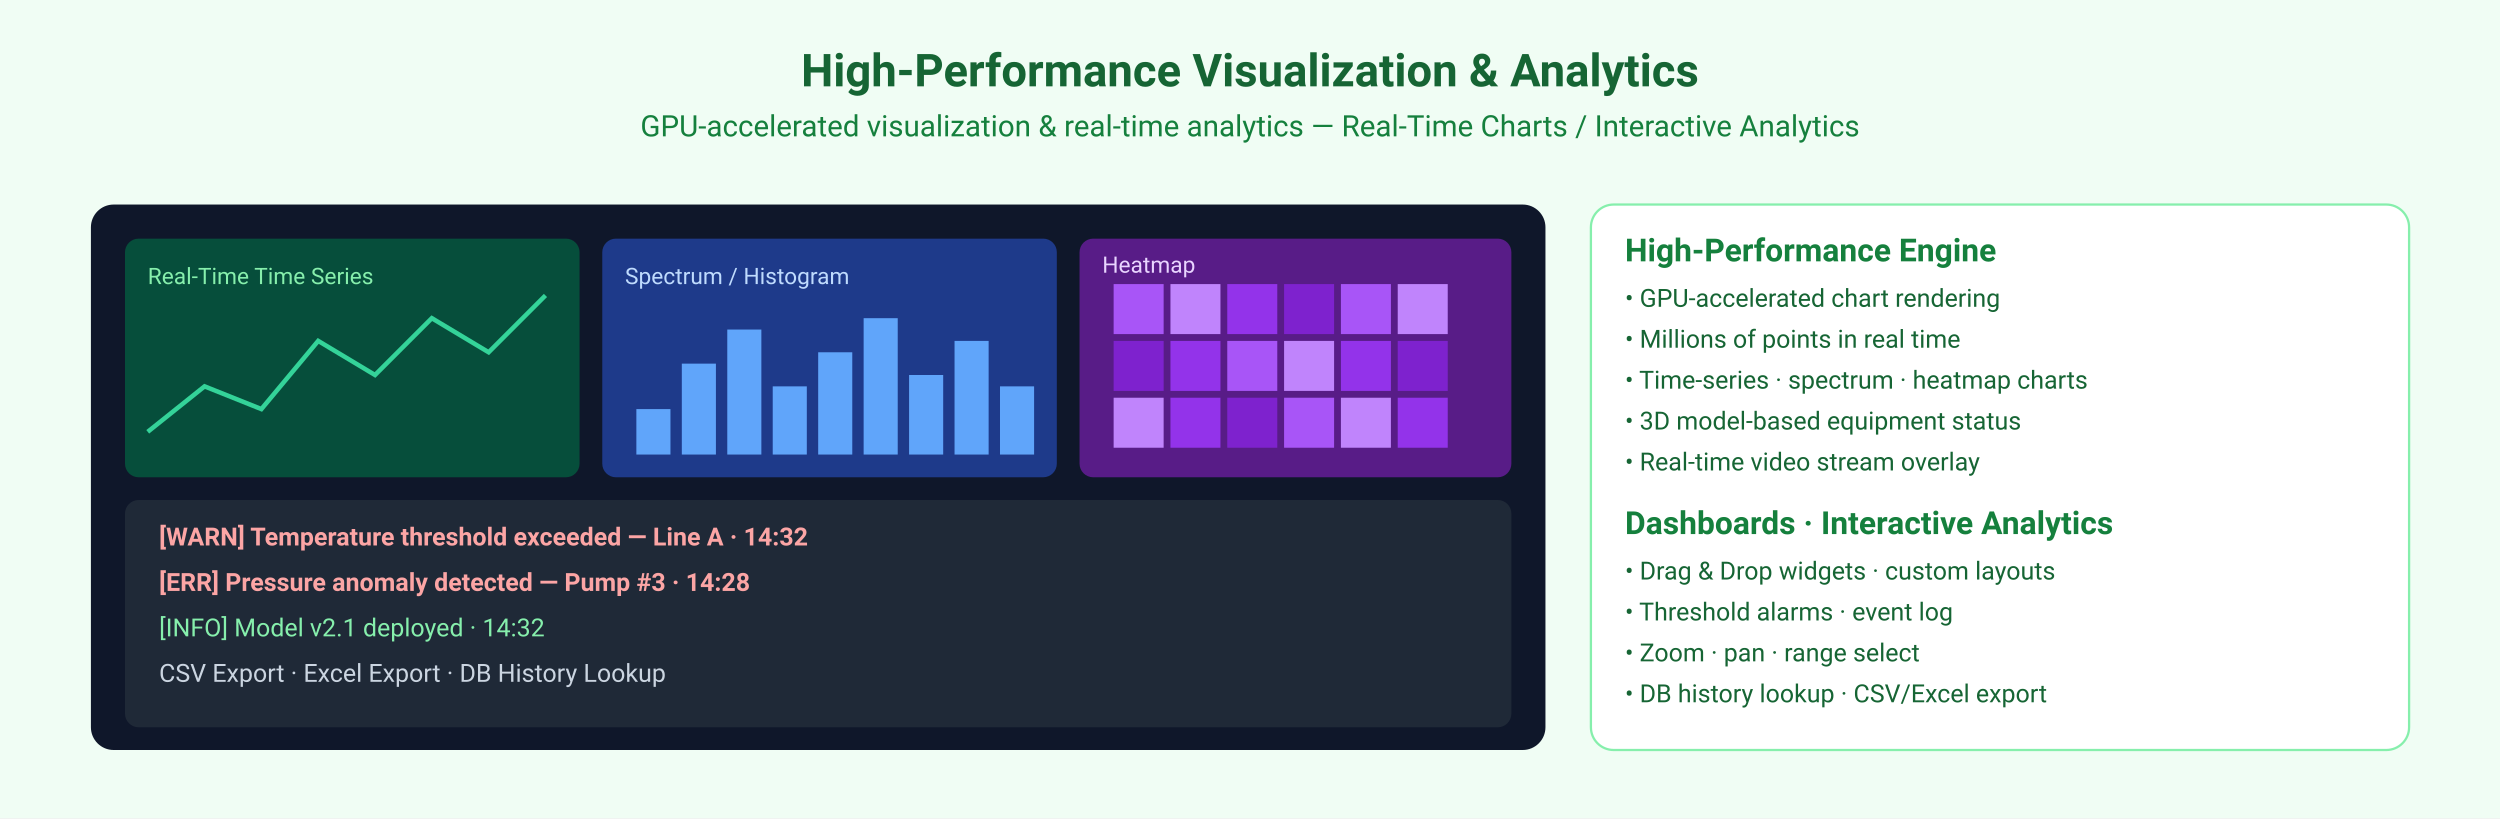
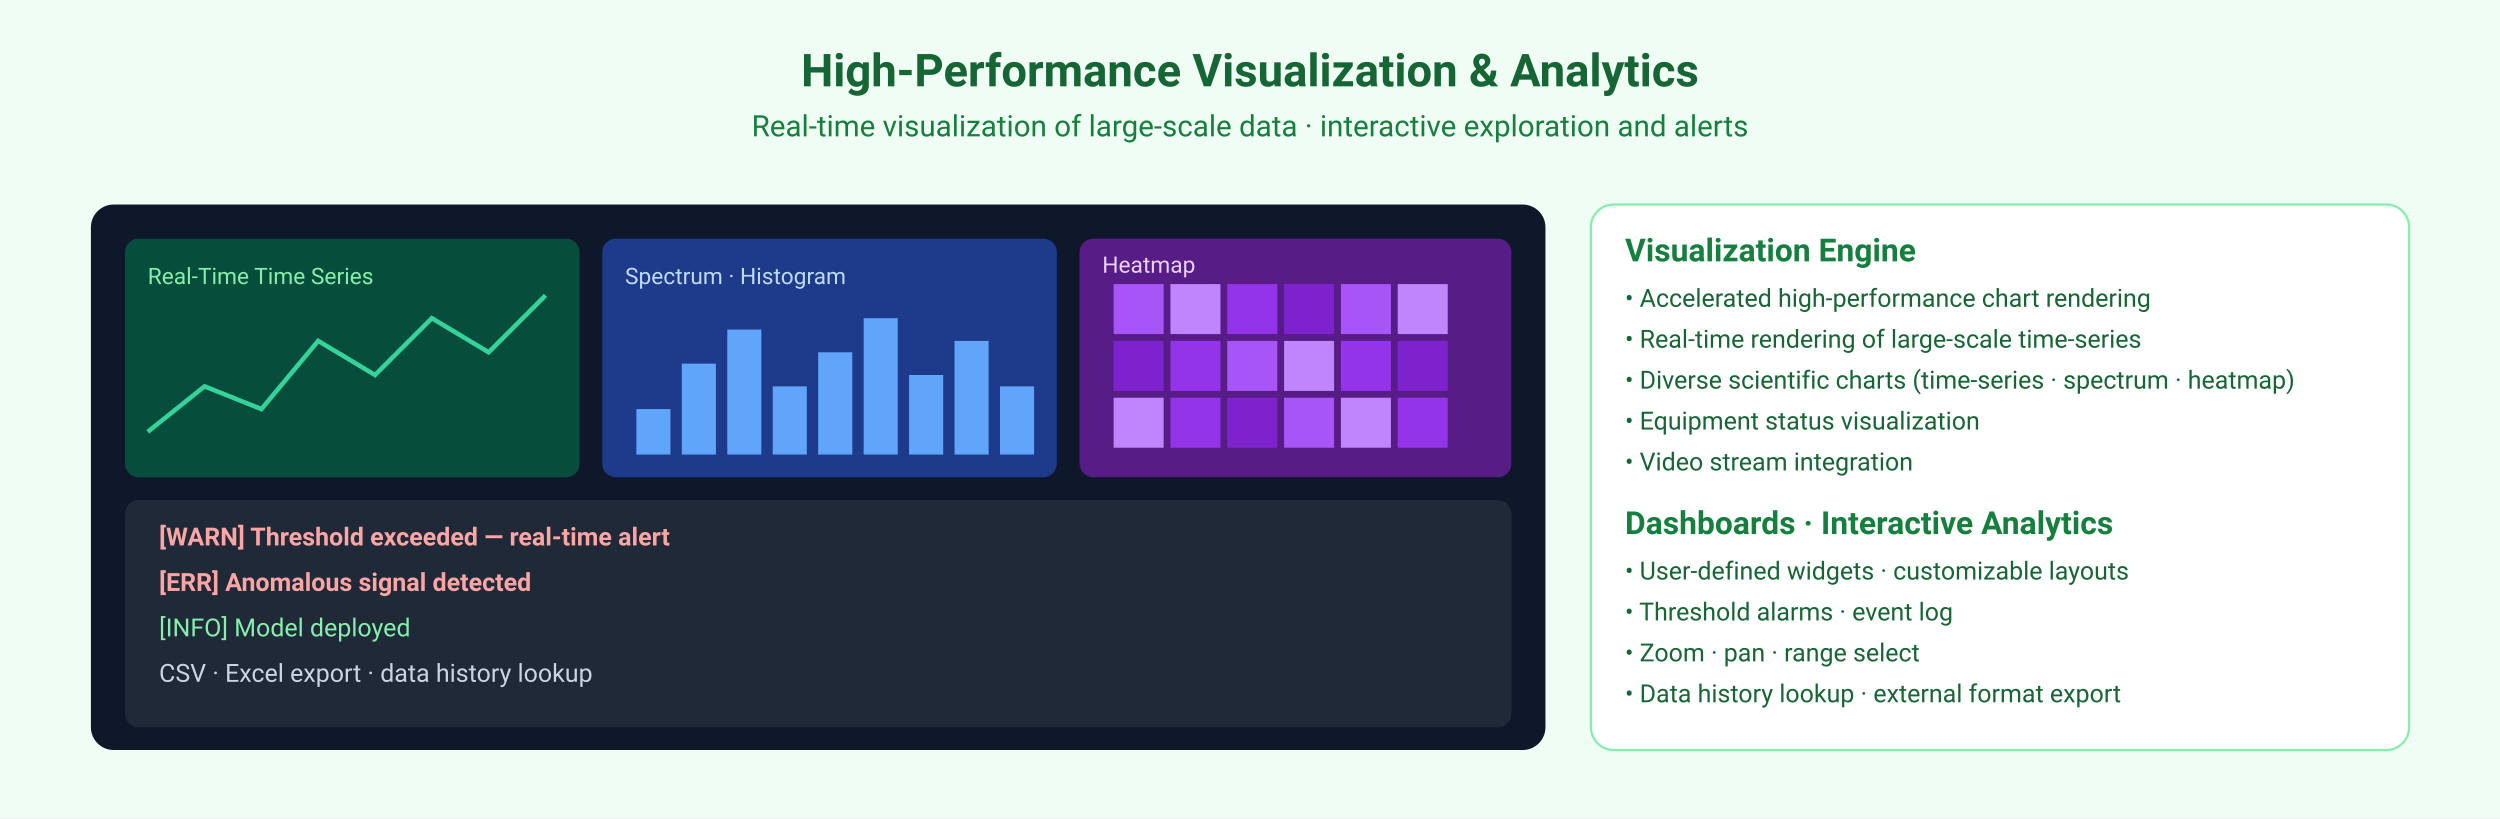
<svg xmlns="http://www.w3.org/2000/svg" viewBox="0 0 1100 360" font-family="-apple-system,BlinkMacSystemFont,'Segoe UI',Roboto,sans-serif">
  <rect width="1100" height="360" fill="#f0fdf4" />
  <text x="550" y="38" text-anchor="middle" font-size="20" font-weight="700" fill="#166534">High-Performance Visualization &amp; Analytics</text>
-   <text x="550" y="60" text-anchor="middle" font-size="13" fill="#15803d">GPU-accelerated visualization &amp; real-time analytics — Real-Time Charts / Interactive Analytics</text>
+   <text x="550" y="60" text-anchor="middle" font-size="13" fill="#15803d">Real-time visualization of large-scale data · interactive exploration and alerts</text>
  <rect x="40" y="90" width="640" height="240" rx="10" fill="#0f172a" />
  <rect x="55" y="105" width="200" height="105" rx="6" fill="#064e3b" />
  <polyline points="65,190 90,170 115,180 140,150 165,165 190,140 215,155 240,130" fill="none" stroke="#34d399" stroke-width="2" />
  <text x="65" y="125" font-size="10" fill="#86efac">Real-Time Time Series</text>
  <rect x="265" y="105" width="200" height="105" rx="6" fill="#1e3a8a" />
  <g>
    <rect x="280" y="180" width="15" height="20" fill="#60a5fa" />
    <rect x="300" y="160" width="15" height="40" fill="#60a5fa" />
    <rect x="320" y="145" width="15" height="55" fill="#60a5fa" />
    <rect x="340" y="170" width="15" height="30" fill="#60a5fa" />
    <rect x="360" y="155" width="15" height="45" fill="#60a5fa" />
    <rect x="380" y="140" width="15" height="60" fill="#60a5fa" />
    <rect x="400" y="165" width="15" height="35" fill="#60a5fa" />
    <rect x="420" y="150" width="15" height="50" fill="#60a5fa" />
    <rect x="440" y="170" width="15" height="30" fill="#60a5fa" />
  </g>
-   <text x="275" y="125" font-size="10" fill="#bfdbfe">Spectrum / Histogram</text>
+   <text x="275" y="125" font-size="10" fill="#bfdbfe">Spectrum · Histogram</text>
  <rect x="475" y="105" width="190" height="105" rx="6" fill="#581c87" />
  <g>
    <rect x="490" y="125" width="22" height="22" fill="#a855f7" />
    <rect x="515" y="125" width="22" height="22" fill="#c084fc" />
    <rect x="540" y="125" width="22" height="22" fill="#9333ea" />
    <rect x="565" y="125" width="22" height="22" fill="#7e22ce" />
    <rect x="590" y="125" width="22" height="22" fill="#a855f7" />
    <rect x="615" y="125" width="22" height="22" fill="#c084fc" />
    <rect x="490" y="150" width="22" height="22" fill="#7e22ce" />
    <rect x="515" y="150" width="22" height="22" fill="#9333ea" />
    <rect x="540" y="150" width="22" height="22" fill="#a855f7" />
    <rect x="565" y="150" width="22" height="22" fill="#c084fc" />
    <rect x="590" y="150" width="22" height="22" fill="#9333ea" />
    <rect x="615" y="150" width="22" height="22" fill="#7e22ce" />
    <rect x="490" y="175" width="22" height="22" fill="#c084fc" />
    <rect x="515" y="175" width="22" height="22" fill="#9333ea" />
    <rect x="540" y="175" width="22" height="22" fill="#7e22ce" />
    <rect x="565" y="175" width="22" height="22" fill="#a855f7" />
    <rect x="590" y="175" width="22" height="22" fill="#c084fc" />
    <rect x="615" y="175" width="22" height="22" fill="#9333ea" />
  </g>
  <text x="485" y="120" font-size="10" fill="#e9d5ff">Heatmap</text>
  <rect x="55" y="220" width="610" height="100" rx="6" fill="#1f2937" />
-   <text x="70" y="240" font-size="11" fill="#fca5a5" font-weight="700">[WARN] Temperature threshold exceeded — Line A · 14:32</text>
-   <text x="70" y="260" font-size="11" fill="#fca5a5" font-weight="700">[ERR]  Pressure anomaly detected — Pump #3 · 14:28</text>
-   <text x="70" y="280" font-size="11" fill="#86efac">[INFO] Model v2.1 deployed · 14:32</text>
-   <text x="70" y="300" font-size="11" fill="#cbd5e1">CSV Export · Excel Export · DB History Lookup</text>
+   <text x="70" y="240" font-size="11" fill="#fca5a5" font-weight="700">[WARN] Threshold exceeded — real-time alert</text>
+   <text x="70" y="260" font-size="11" fill="#fca5a5" font-weight="700">[ERR]  Anomalous signal detected</text>
+   <text x="70" y="280" font-size="11" fill="#86efac">[INFO] Model deployed</text>
+   <text x="70" y="300" font-size="11" fill="#cbd5e1">CSV · Excel export · data history lookup</text>
  <rect x="700" y="90" width="360" height="240" rx="10" fill="#ffffff" stroke="#86efac" />
-   <text x="715" y="115" font-size="14" font-weight="700" fill="#15803d">High-Performance Engine</text>
-   <text x="715" y="135" font-size="11" fill="#166534">• GPU-accelerated chart rendering</text>
-   <text x="715" y="153" font-size="11" fill="#166534">• Millions of points in real time</text>
-   <text x="715" y="171" font-size="11" fill="#166534">• Time-series · spectrum · heatmap charts</text>
-   <text x="715" y="189" font-size="11" fill="#166534">• 3D model-based equipment status</text>
-   <text x="715" y="207" font-size="11" fill="#166534">• Real-time video stream overlay</text>
+   <text x="715" y="115" font-size="14" font-weight="700" fill="#15803d">Visualization Engine</text>
+   <text x="715" y="135" font-size="11" fill="#166534">• Accelerated high-performance chart rendering</text>
+   <text x="715" y="153" font-size="11" fill="#166534">• Real-time rendering of large-scale time-series</text>
+   <text x="715" y="171" font-size="11" fill="#166534">• Diverse scientific charts (time-series · spectrum · heatmap)</text>
+   <text x="715" y="189" font-size="11" fill="#166534">• Equipment status visualization</text>
+   <text x="715" y="207" font-size="11" fill="#166534">• Video stream integration</text>
  <text x="715" y="235" font-size="14" font-weight="700" fill="#15803d">Dashboards · Interactive Analytics</text>
-   <text x="715" y="255" font-size="11" fill="#166534">• Drag &amp; Drop widgets · custom layouts</text>
+   <text x="715" y="255" font-size="11" fill="#166534">• User-defined widgets · customizable layouts</text>
  <text x="715" y="273" font-size="11" fill="#166534">• Threshold alarms · event log</text>
  <text x="715" y="291" font-size="11" fill="#166534">• Zoom · pan · range select</text>
-   <text x="715" y="309" font-size="11" fill="#166534">• DB history lookup · CSV/Excel export</text>
+   <text x="715" y="309" font-size="11" fill="#166534">• Data history lookup · external format export</text>
</svg>
